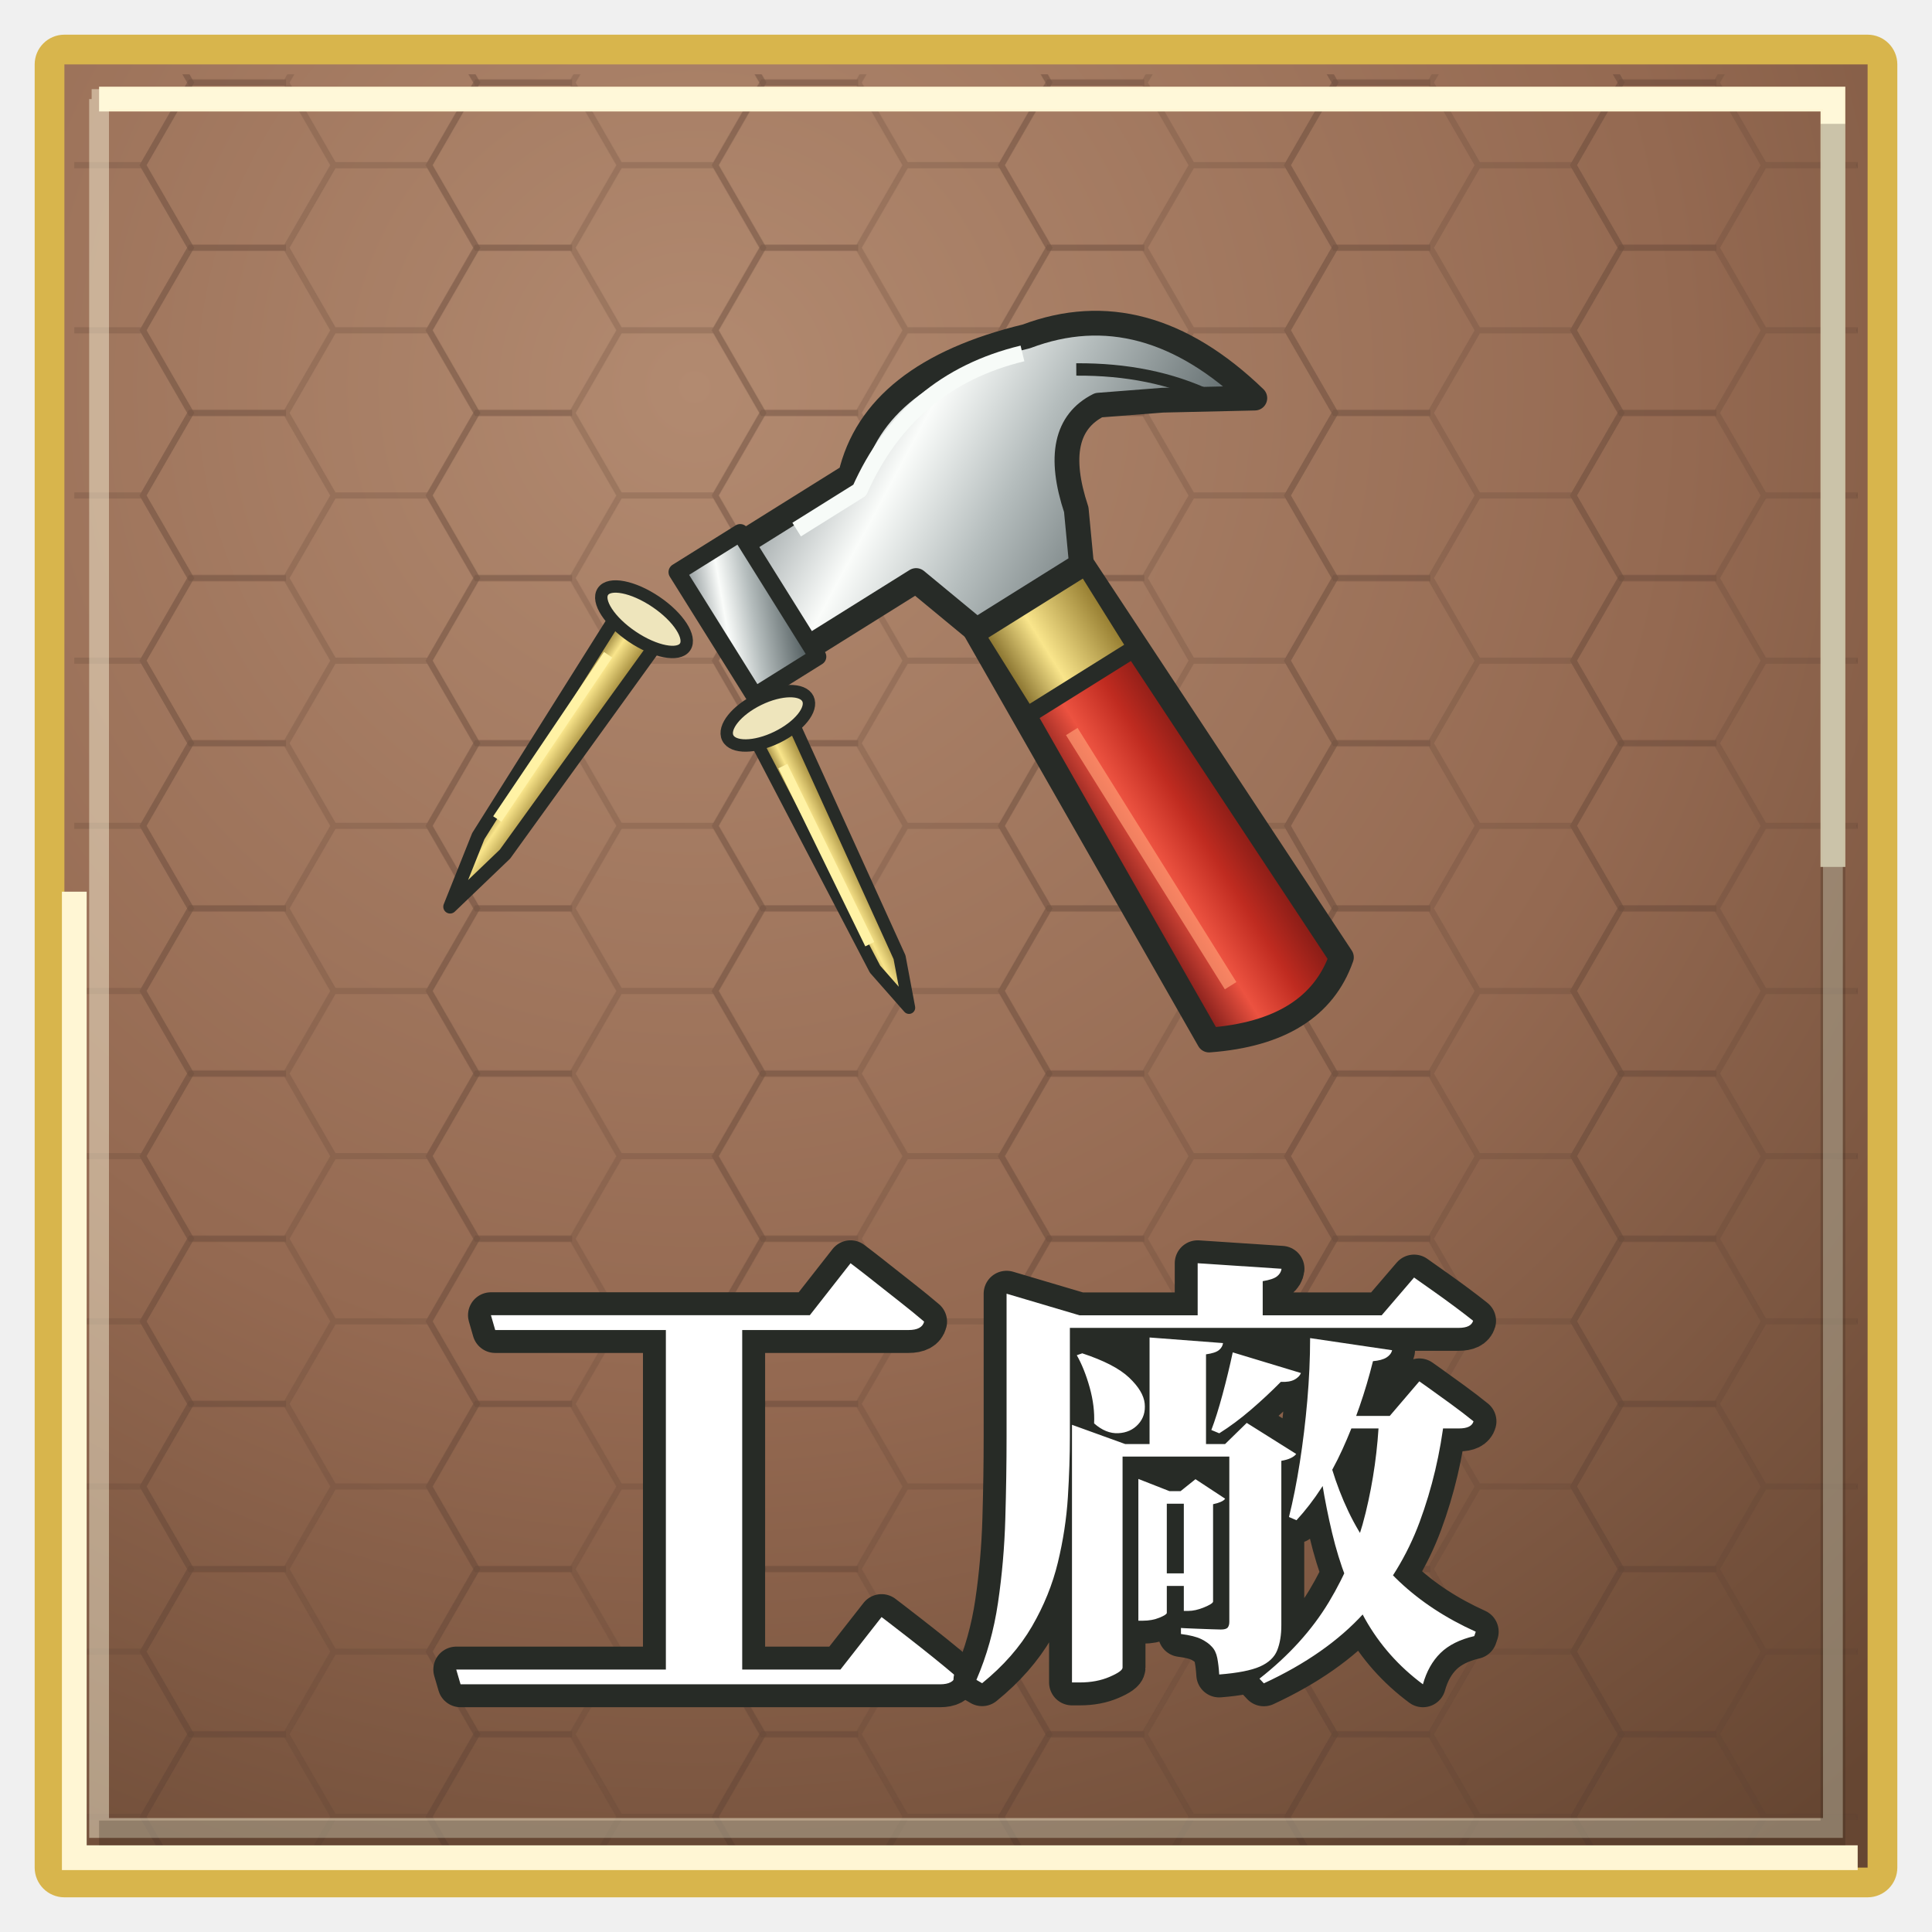
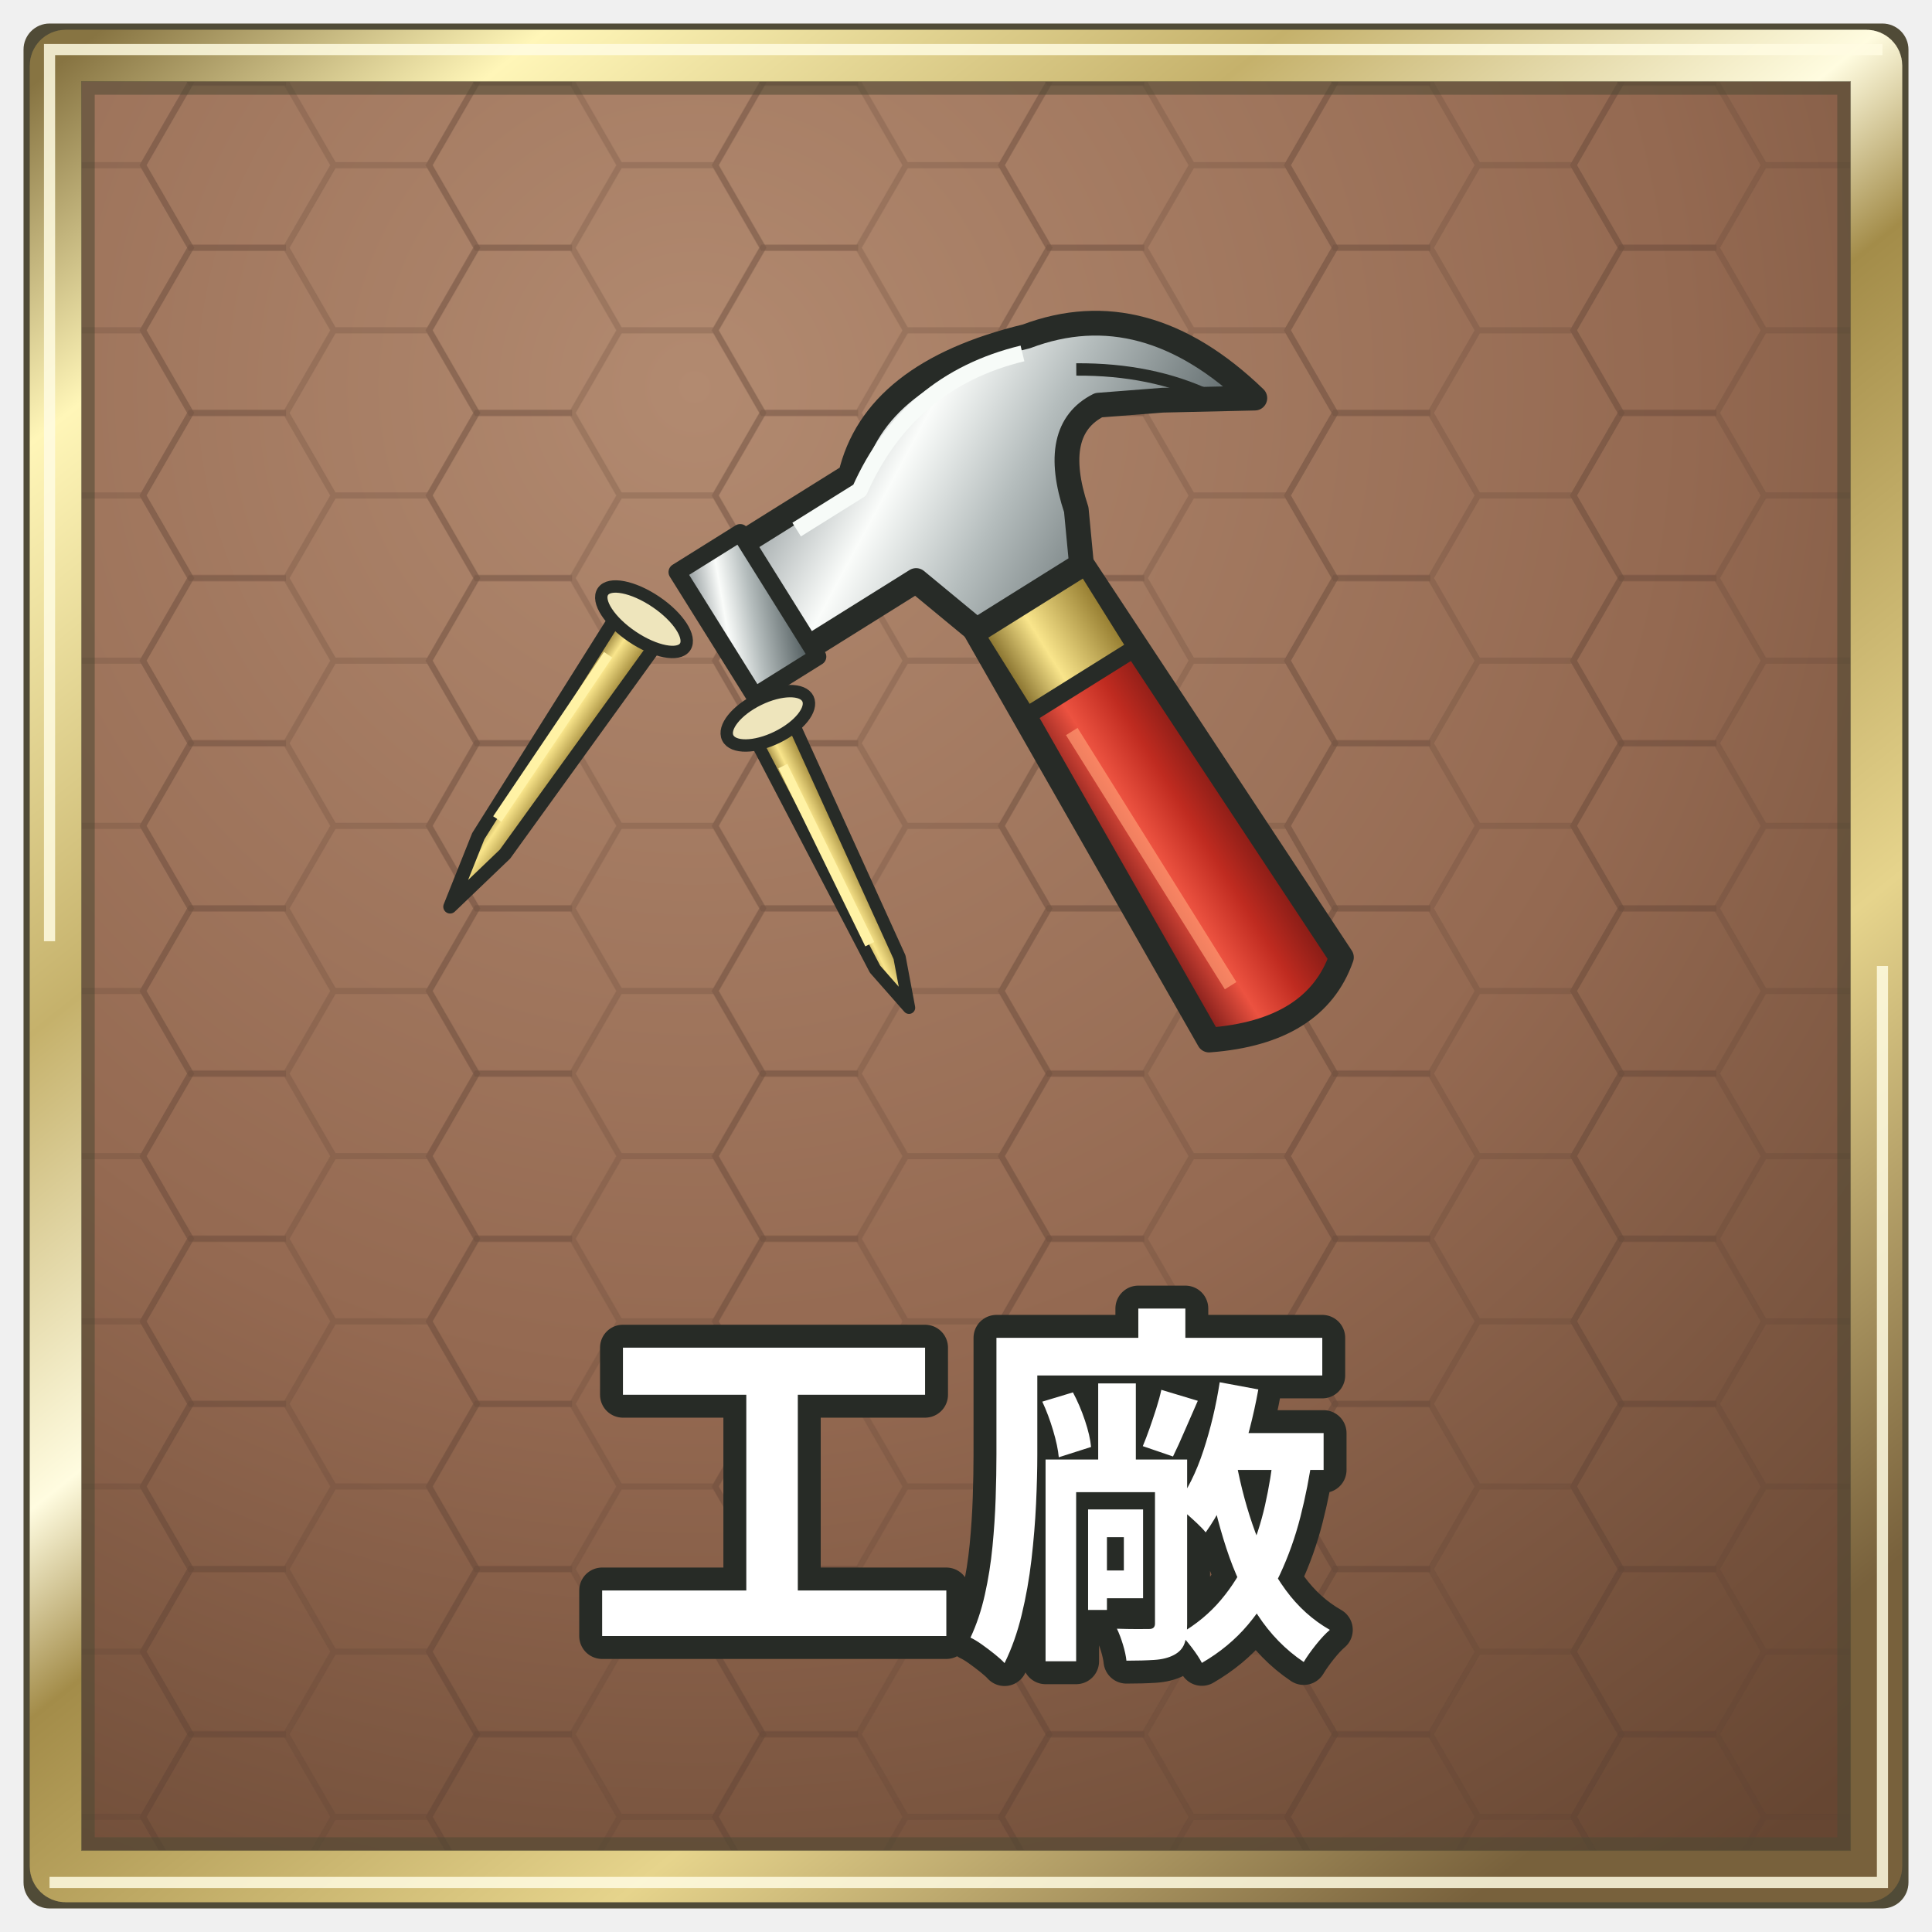
<svg xmlns="http://www.w3.org/2000/svg" viewBox="0 0 78 78">
  <defs>
    <linearGradient id="metal" x1="0" y1="0" x2="1" y2=".8" gradientUnits="objectBoundingBox">
      <stop stop-color="#747e81" />
      <stop offset=".35" stop-color="#fafcfa" />
      <stop offset=".6" stop-color="#b5bdbd" />
      <stop offset="1" stop-color="#566163" />
    </linearGradient>
    <pattern patternTransform="scale(.55)" id="honeycomb" width="21" height="12.124" patternUnits="userSpaceOnUse">
      <polygon points="0,6.062 3.5,0.0 10.5,0.0 14,6.062 10.5,12.124 3.5,12.124" fill="none" stroke="#593e32" stroke-width=".45" opacity=".22" />
      <polygon points="10.5,0 14.0,-6.062 21.0,-6.062 24.5,0 21.0,6.062 14.0,6.062" fill="none" stroke="#593e32" stroke-width=".45" opacity=".22" />
      <polygon points="10.5,12.124 14.0,6.062 21.0,6.062 24.5,12.124 21.0,18.186 14.0,18.186" fill="none" stroke="#593e32" stroke-width=".45" opacity=".22" />
    </pattern>
    <linearGradient id="gold">
      <stop stop-color="#776121" />
      <stop offset=".4" stop-color="#f9e58b" />
      <stop offset="1" stop-color="#8c7328" />
    </linearGradient>
    <radialGradient id="panel" cx=".35" cy=".18" r="1">
      <stop stop-color="#b28a70" />
      <stop offset=".55" stop-color="#946951" />
      <stop offset="1" stop-color="#664632" />
    </radialGradient>
    <linearGradient id="handle">
      <stop stop-color="#6f1413" />
      <stop offset=".35" stop-color="#ec5240" />
      <stop offset=".65" stop-color="#bf2b20" />
      <stop offset="1" stop-color="#7b1914" />
    </linearGradient>
+     <linearGradient id="frame-metal" x1="0" y1="0" x2=".8" y2="1">
+       <stop stop-color="#877442" />
+       <stop offset=".12" stop-color="#fff6b8" />
+       <stop offset=".32" stop-color="#c5b16b" />
+       <stop offset=".48" stop-color="#fffce0" />
+       <stop offset=".55" stop-color="#a38c49" />
+       <stop offset=".77" stop-color="#e6d48c" />
+       <stop offset="1" stop-color="#78613c" />
+     </linearGradient>
  </defs>
-   <rect x="2" y="2" width="74" height="74" rx=".6" fill="url(#panel)" stroke="#d8b54c" stroke-width="1.2" />
+   <rect x="2" y="2" width="74" height="74" rx=".6" fill="url(#panel)" stroke="none" stroke-width="1.2" />
  <rect x="3" y="3" width="72" height="72" fill="url(#honeycomb)" />
-   <path d="M3 36V75H75M4 4H74V35" fill="none" stroke="#fff6d4" stroke-width="1" />
-   <g>
-     <path d="M3.7 4H74V73.8H4V4" fill="none" stroke="#fffbe1" stroke-opacity=".45" stroke-width=".8" />
-     <path d="M4 74H74V5" fill="none" stroke="#322718" stroke-opacity=".25" stroke-width="1" />
-   </g>
  <g stroke="#272b27" stroke-linejoin="round">
    <g transform="translate(39 21) rotate(-32)">
      <path d="M-2 3H3L3.5 23Q1 25 -2.8 23Z" fill="url(#handle)" stroke-width="1" />
      <path d="M-2.1 3H3.1V8H-2.1Z" fill="url(#gold)" stroke-width=".7" />
      <path d="M-9 -4L-3 -4Q0 -7 6 -5Q11 -4 12.5 2L9.3 .1 7 -1.1Q4.8 -1.3 4 2L3 4H-2L-3 1H-9Z" fill="url(#metal)" stroke-width="1" />
      <path d="M-11 -4.4H-8V1.5H-11Z" fill="url(#metal)" stroke-width=".7" />
      <path d="M7 -2.8Q9.6 -1.2 11 1" fill="none" stroke-width=".5" />
      <path d="M-6 -3.3L-3 -3.3Q1 -6 5.5 -4.5" fill="none" stroke="#f7fbf8" stroke-width=".65" />
      <path d="M-.9 9.5L-.9 21.6" stroke="#ff9a72" stroke-width=".55" opacity=".7" />
    </g>
    <g transform="translate(26 25) rotate(34)">
      <path d="M-1 0H1L.65 11 0 14-.65 11Z" fill="url(#gold)" stroke-width=".55" />
      <ellipse cy="0" rx="2" ry=".85" fill="#eee5bc" stroke-width=".5" />
      <path d="M-.4 2V10" stroke="#fff2a5" stroke-width=".4" />
    </g>
    <g transform="translate(31 29) rotate(-26)">
      <path d="M-.85 0H.85L.55 11 0 13-.55 11Z" fill="url(#gold)" stroke-width=".5" />
      <ellipse cy="0" rx="1.8" ry=".85" fill="#eee5bc" stroke-width=".5" />
      <path d="M-.3 2V10" stroke="#fff2a5" stroke-width=".4" />
    </g>
  </g>
-   <path d="M19.82 53.098H32.695L34.339 51Q34.339 51 34.639 51.229Q34.94 51.459 35.402 51.827Q35.864 52.194 36.376 52.595Q36.887 52.996 37.31 53.358Q37.224 53.697 36.678 53.697H19.993ZM18.42 67.404H33.931L35.591 65.285Q35.591 65.285 35.891 65.514Q36.191 65.744 36.663 66.112Q37.135 66.479 37.646 66.889Q38.157 67.3 38.58 67.661Q38.495 68 37.951 68H18.594ZM26.883 53.098H29.965V67.605H26.883Z" fill="#fff" stroke="#272b26" stroke-width="1.85" stroke-linejoin="round" paint-order="stroke fill" />
-   <path d="M48.353 51 51.739 51.224Q51.717 51.403 51.556 51.53Q51.395 51.657 50.979 51.724V53.294H48.353ZM42.514 53.103H55.781L57.09 51.577Q57.09 51.577 57.331 51.748Q57.573 51.919 57.948 52.184Q58.323 52.449 58.736 52.756Q59.148 53.063 59.474 53.323Q59.39 53.61 58.889 53.61H42.514ZM40.638 53.103V52.923V52.23L43.585 53.103H43.194V57.994Q43.194 59.138 43.113 60.443Q43.031 61.749 42.709 63.082Q42.387 64.416 41.663 65.663Q40.939 66.91 39.651 67.956L39.42 67.821Q40.048 66.369 40.292 64.707Q40.537 63.046 40.587 61.321Q40.638 59.597 40.638 57.997ZM53.337 57.416Q53.665 59.394 54.435 61.014Q55.206 62.634 56.489 63.847Q57.771 65.06 59.58 65.877L59.52 66.054Q58.643 66.258 58.154 66.739Q57.665 67.221 57.447 68Q55.986 66.916 55.113 65.365Q54.241 63.815 53.781 61.888Q53.321 59.961 53.108 57.795ZM55.681 57.165H58.325Q58.066 59.418 57.313 61.45Q56.56 63.482 55.056 65.137Q53.552 66.792 51.025 67.961L50.848 67.772Q52.628 66.376 53.649 64.682Q54.669 62.988 55.135 61.074Q55.601 59.161 55.681 57.165ZM46.412 63.521H48.346V64.028H46.412ZM46.411 53.998 49.377 54.224Q49.356 54.388 49.212 54.507Q49.068 54.626 48.69 54.678V58.505H46.411ZM49.631 58.3H49.46L50.334 57.446L52.332 58.701Q52.173 58.903 51.731 58.977V65.619Q51.731 66.211 51.563 66.63Q51.395 67.049 50.867 67.283Q50.339 67.516 49.223 67.604Q49.202 67.235 49.145 66.941Q49.088 66.646 48.919 66.476Q48.766 66.307 48.493 66.173Q48.221 66.039 47.678 65.969V65.726Q47.678 65.726 47.875 65.737Q48.072 65.747 48.355 65.757Q48.638 65.767 48.9 65.777Q49.161 65.788 49.288 65.788Q49.502 65.788 49.567 65.707Q49.631 65.626 49.631 65.478ZM49.769 54.599 52.523 55.433Q52.46 55.592 52.26 55.7Q52.061 55.807 51.711 55.789Q51.149 56.36 50.507 56.912Q49.865 57.464 49.225 57.866L48.905 57.733Q49.124 57.164 49.358 56.295Q49.592 55.427 49.769 54.599ZM43.693 54.637Q45.011 55.072 45.587 55.619Q46.163 56.166 46.214 56.663Q46.265 57.16 45.955 57.499Q45.646 57.838 45.147 57.862Q44.647 57.886 44.172 57.466Q44.205 56.776 43.994 56.018Q43.783 55.26 43.473 54.714ZM47.794 60.201H47.664L48.265 59.719L49.462 60.506Q49.417 60.578 49.283 60.636Q49.15 60.693 48.975 60.729V64.665Q48.954 64.753 48.608 64.895Q48.262 65.037 47.975 65.037H47.794ZM43.279 58.3V57.523L45.427 58.3H50.461V58.805H45.321V67.325Q45.321 67.474 44.797 67.699Q44.273 67.925 43.594 67.925H43.279ZM45.959 60.201V59.709L47.213 60.201H48.568V60.709H47.107V65.116Q47.107 65.188 46.81 65.31Q46.512 65.432 46.144 65.432H45.959ZM53.394 57.165H56.108L57.302 55.768Q57.302 55.768 57.677 56.034Q58.051 56.301 58.568 56.677Q59.085 57.054 59.49 57.383Q59.408 57.67 58.905 57.67H53.394ZM52.893 54.023 56.203 54.512Q56.161 54.689 55.976 54.806Q55.79 54.923 55.431 54.954Q54.96 56.841 54.198 58.514Q53.435 60.187 52.343 61.376L52.039 61.246Q52.287 60.255 52.476 59.048Q52.666 57.841 52.779 56.546Q52.892 55.251 52.893 54.023Z" fill="#fff" stroke="#272b26" stroke-width="1.85" stroke-linejoin="round" paint-order="stroke fill" />
+   <rect x="1.35" y="1.35" width="75.3" height="75.3" rx=".65" fill="none" stroke="#504b37" stroke-width=".8" />
+   <rect x="2.25" y="2.25" width="73.5" height="73.5" rx=".4" fill="none" stroke="url(#frame-metal)" stroke-width="2.1" />
+   <path d="M2 38V2H76M2 76H76V39" fill="none" stroke="#fffbe2" stroke-opacity=".85" stroke-width=".45" />
+   <rect x="3.55" y="3.55" width="70.9" height="70.9" fill="none" stroke="#4f4a34" stroke-opacity=".55" stroke-width=".55" />
+   <path d="M25.15 54.408H37.348V56.31H25.15ZM24.31 64.211H38.206V66.051H24.31ZM30.13 55.449H32.21V64.945H30.13ZM49.471 57.858H53.438V59.345H49.471ZM42.212 58.925H47.204V60.243H43.447V67.07H42.212ZM44.337 55.853H45.857V59.773H44.337ZM46.63 58.925H47.928V65.571Q47.928 66.055 47.821 66.352Q47.713 66.649 47.394 66.816Q47.078 66.984 46.609 67.015Q46.14 67.046 45.477 67.046Q45.449 66.769 45.337 66.398Q45.225 66.028 45.093 65.755Q45.523 65.77 45.897 65.77Q46.271 65.77 46.399 65.767Q46.63 65.767 46.63 65.548ZM44.209 60.94H46.149V64.525H44.209V63.405H45.373V62.06H44.209ZM43.929 60.94H44.69V64.997H43.929ZM49.243 55.805 50.802 56.095Q50.503 57.752 49.966 59.284Q49.429 60.816 48.677 61.867Q48.56 61.718 48.342 61.512Q48.123 61.306 47.892 61.103Q47.66 60.899 47.481 60.777Q48.153 59.883 48.587 58.558Q49.022 57.232 49.243 55.805ZM42.08 56.588 43.317 56.214Q43.595 56.73 43.802 57.348Q44.009 57.965 44.049 58.418L42.746 58.834Q42.706 58.386 42.517 57.751Q42.328 57.116 42.08 56.588ZM49.913 59.037Q50.19 60.526 50.676 61.852Q51.163 63.177 51.907 64.194Q52.652 65.211 53.69 65.802Q53.436 66.017 53.125 66.406Q52.815 66.796 52.635 67.1Q51.535 66.362 50.769 65.189Q50.003 64.015 49.51 62.505Q49.016 60.995 48.715 59.256ZM46.886 56.111 48.358 56.554Q48.091 57.155 47.833 57.756Q47.576 58.357 47.357 58.802L46.138 58.385Q46.27 58.069 46.411 57.671Q46.551 57.272 46.683 56.859Q46.815 56.445 46.886 56.111ZM45.957 52.829H47.856V54.784H45.957ZM41.323 54.011H53.384V55.531H41.323ZM40.229 54.011H41.879V58.716Q41.879 59.623 41.828 60.719Q41.776 61.814 41.643 62.966Q41.509 64.117 41.248 65.195Q40.987 66.273 40.557 67.144Q40.42 66.992 40.161 66.785Q39.903 66.578 39.638 66.39Q39.372 66.202 39.181 66.115Q39.552 65.322 39.762 64.377Q39.973 63.432 40.069 62.441Q40.165 61.451 40.197 60.494Q40.229 59.537 40.229 58.716ZM51.428 58.608 52.986 58.775Q52.811 60.027 52.499 61.248Q52.187 62.47 51.669 63.576Q51.15 64.682 50.386 65.591Q49.622 66.499 48.523 67.136Q48.394 66.882 48.121 66.522Q47.848 66.163 47.641 65.96Q48.615 65.398 49.291 64.595Q49.968 63.792 50.4 62.817Q50.832 61.842 51.073 60.767Q51.315 59.692 51.428 58.608Z" fill="#fff" stroke="#272b26" stroke-width="1.85" stroke-linejoin="round" paint-order="stroke fill" id="operation-label" />
</svg>
